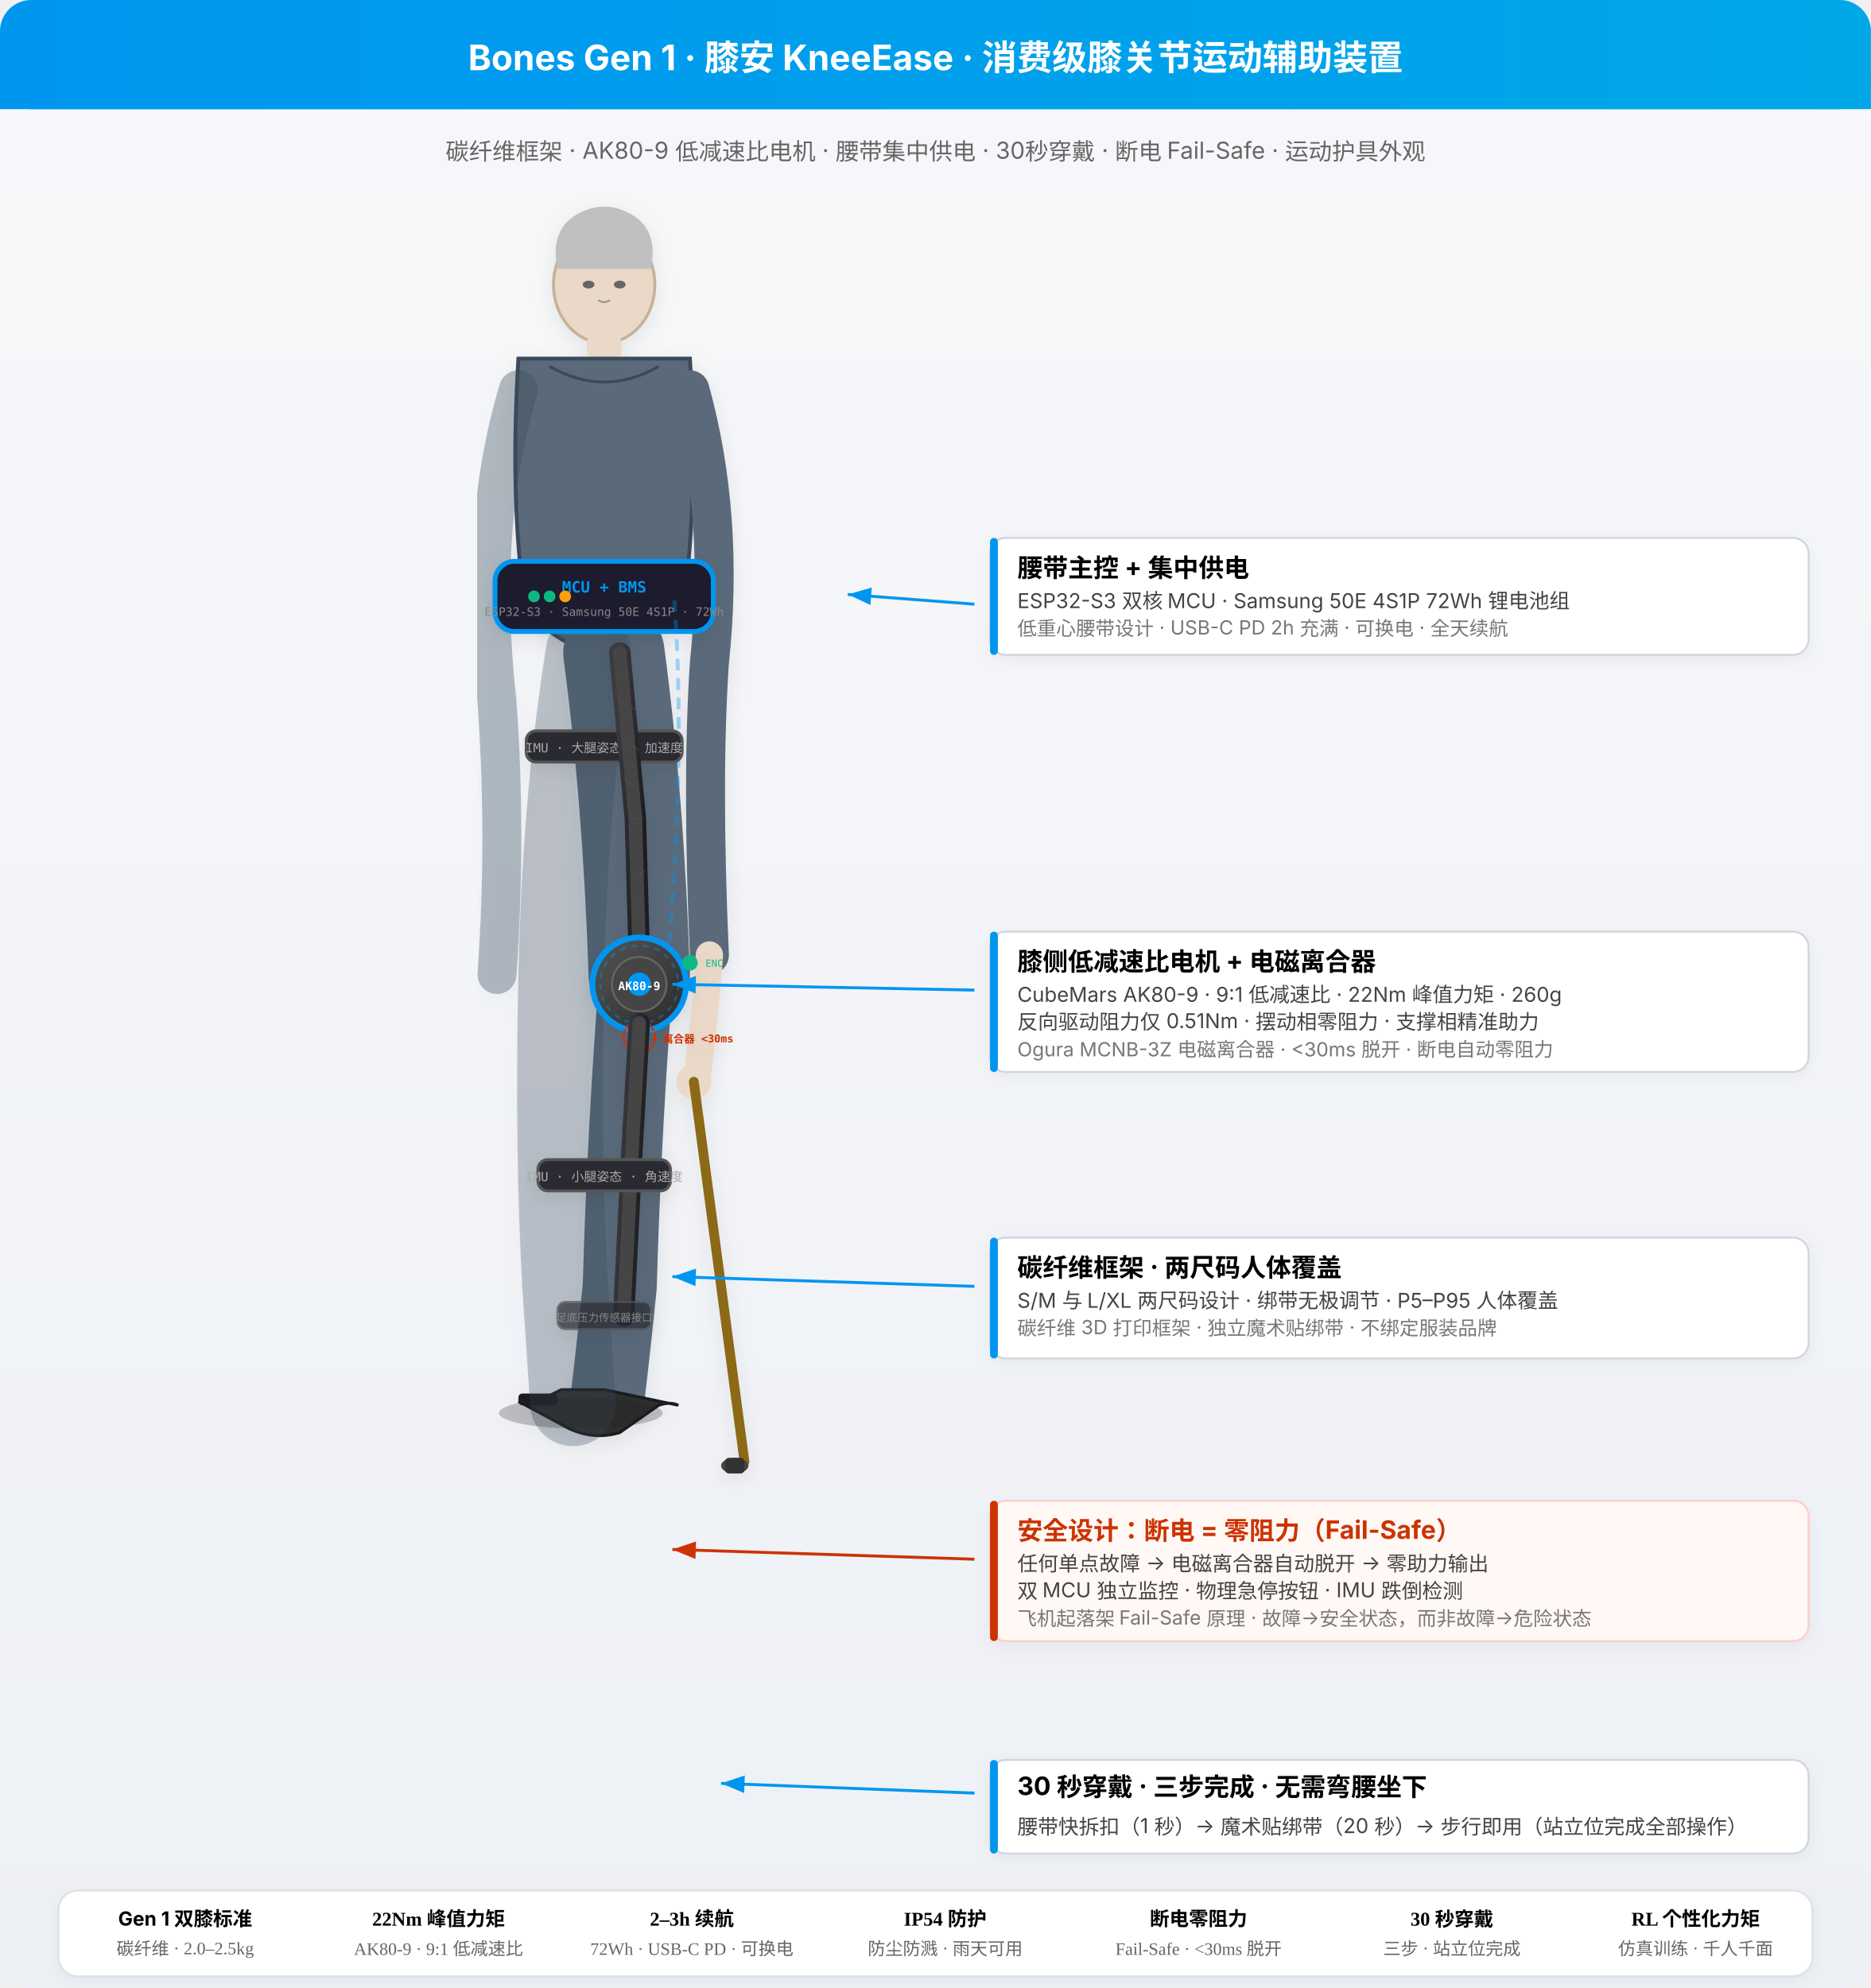
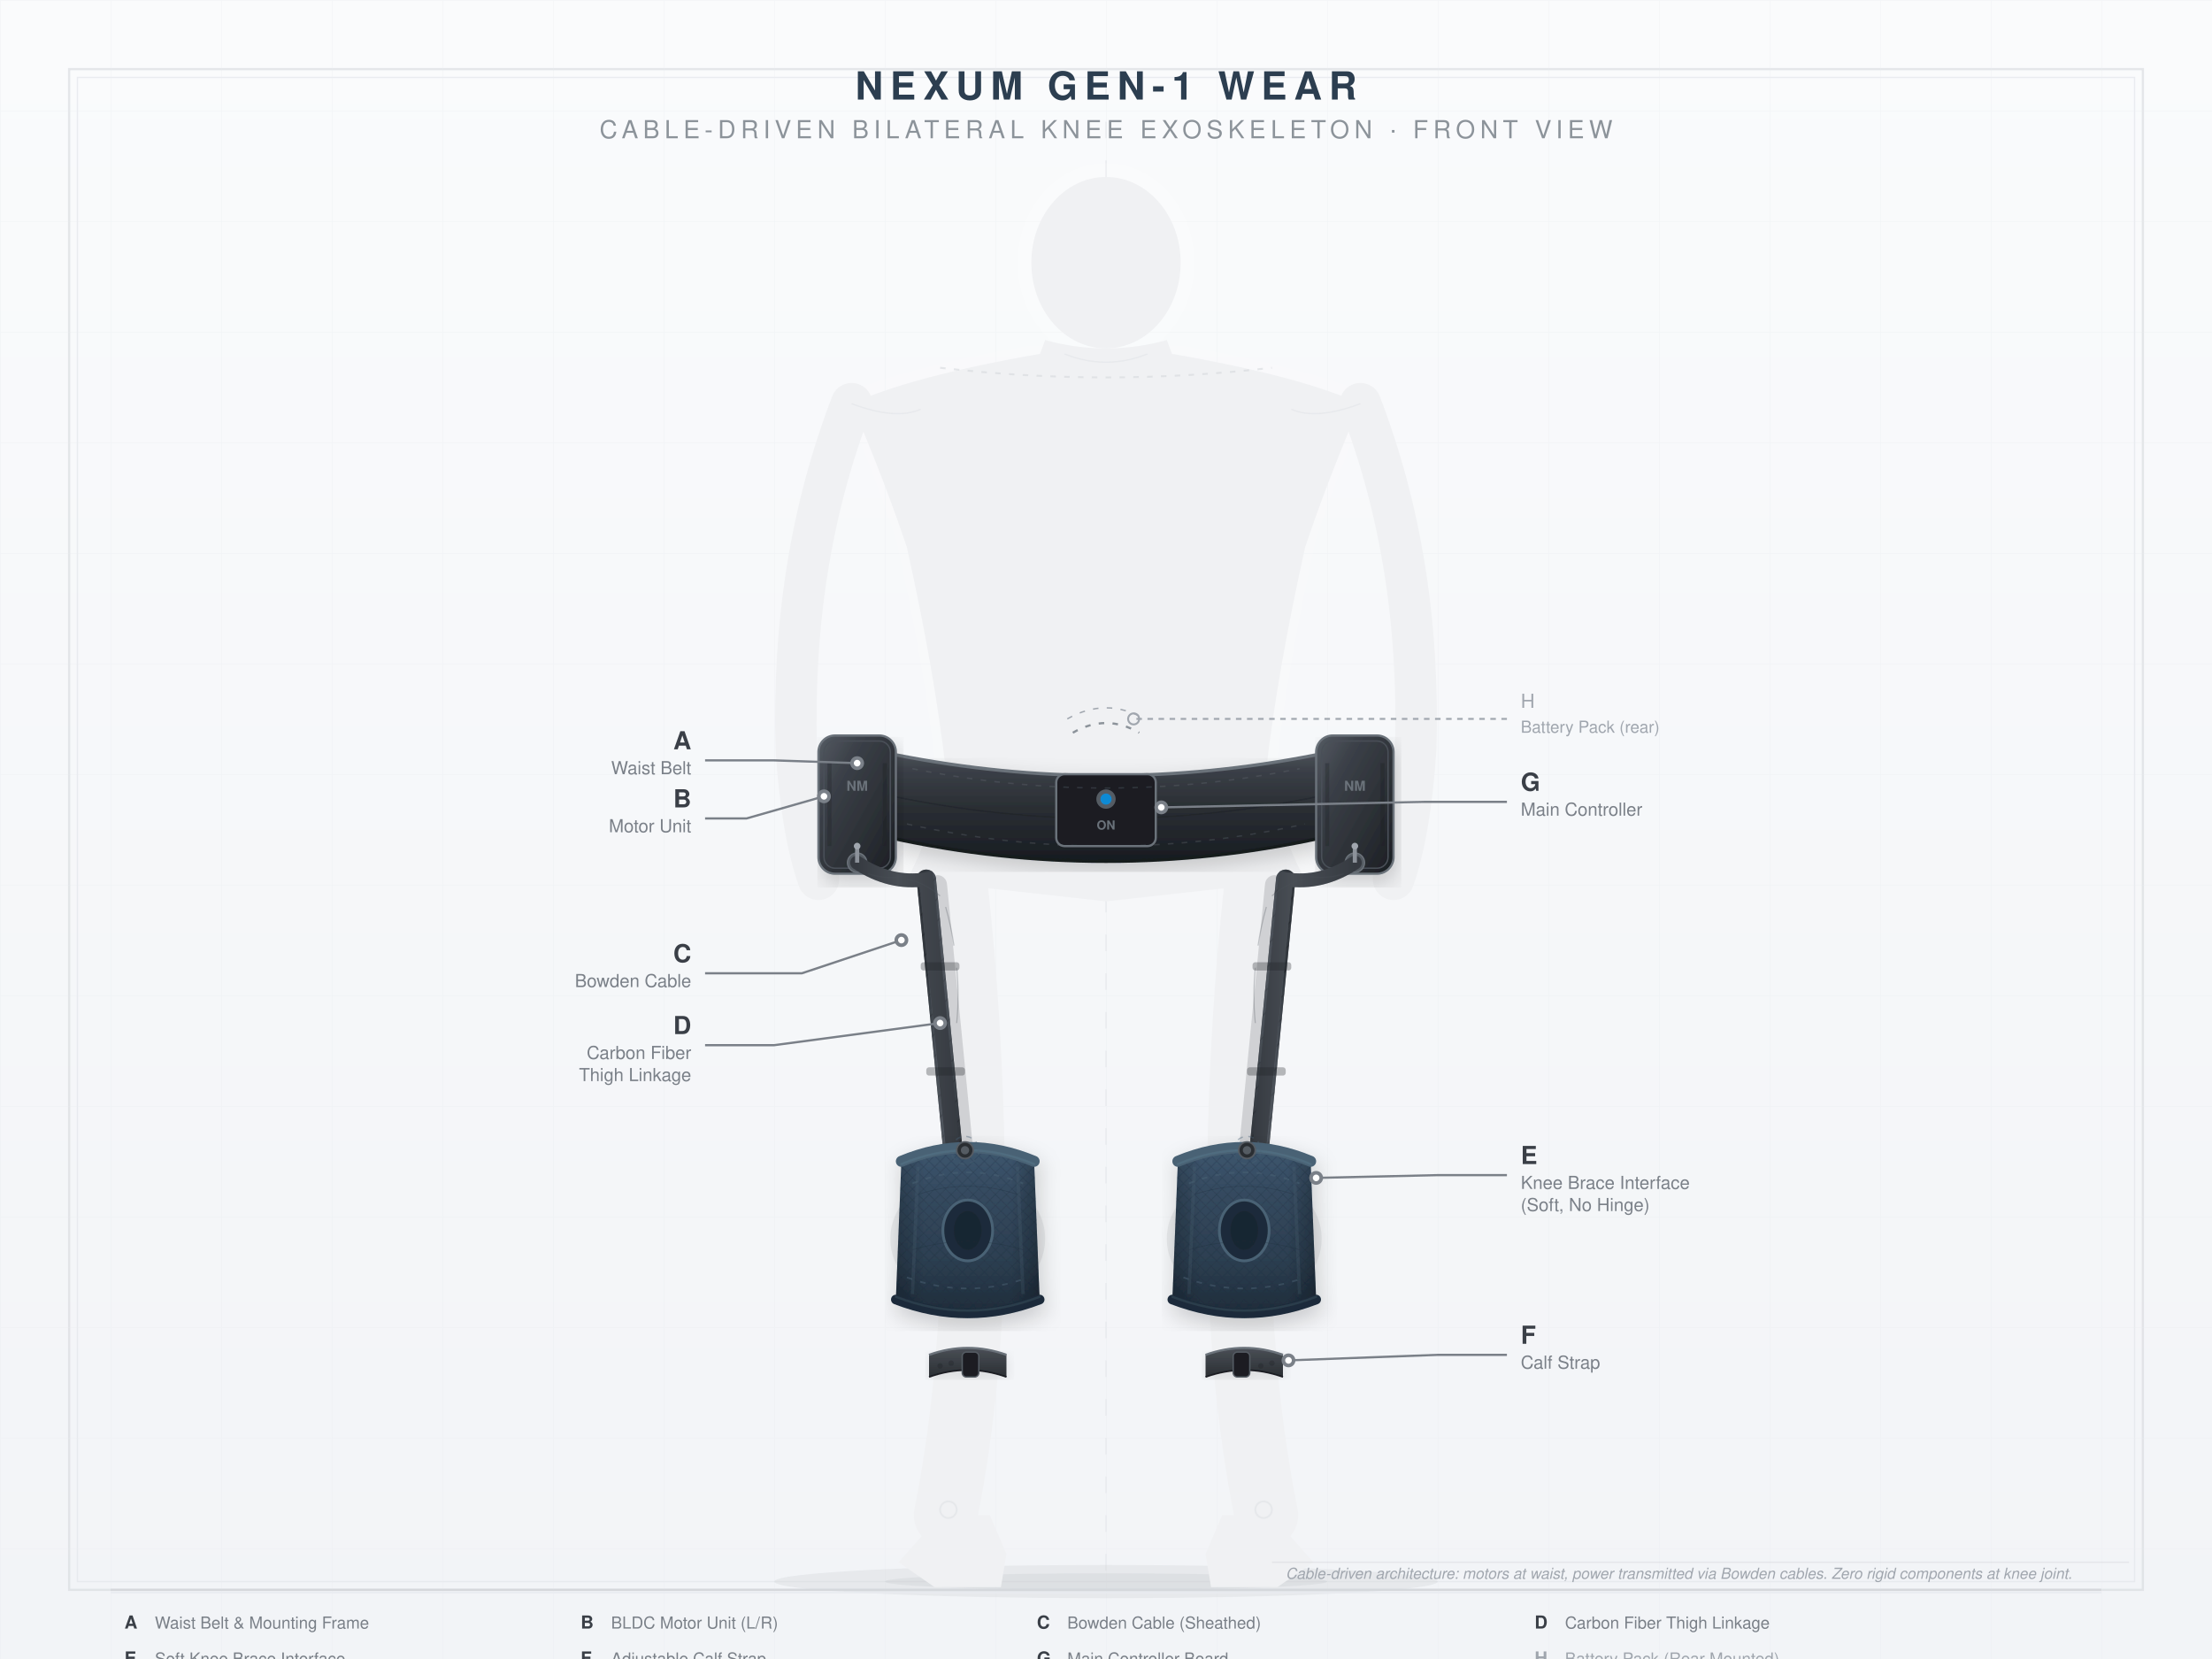
- <svg xmlns="http://www.w3.org/2000/svg" viewBox="0 0 960 1020" width="960" height="1020">
+ <svg xmlns="http://www.w3.org/2000/svg" viewBox="0 0 800 600" width="100%" height="100%">
  <defs>
-     <linearGradient id="bg" x1="0" y1="0" x2="0" y2="1">
-       <stop offset="0%" stop-color="#f7f8fa" />
-       <stop offset="100%" stop-color="#edf0f5" />
-     </linearGradient>
-     <linearGradient id="accent" x1="0" y1="0" x2="1" y2="0">
-       <stop offset="0%" stop-color="#0096f0" />
-       <stop offset="100%" stop-color="#00a8e8" />
-     </linearGradient>
-     <linearGradient id="frame" x1="0" y1="0" x2="1" y2="1">
-       <stop offset="0%" stop-color="#3a3a40" />
-       <stop offset="100%" stop-color="#1a1a20" />
+     <linearGradient id="bgGrad" x1="0" y1="0" x2="0" y2="1">
+       <stop offset="0%" stop-color="#FAFBFC" />
+       <stop offset="100%" stop-color="#F2F4F7" />
+     </linearGradient>
+     <linearGradient id="beltGrad" x1="0" y1="0" x2="0" y2="1">
+       <stop offset="0%" stop-color="#4A4F56" />
+       <stop offset="15%" stop-color="#3A3F47" />
+       <stop offset="50%" stop-color="#2A2E33" />
+       <stop offset="85%" stop-color="#1E2228" />
+       <stop offset="100%" stop-color="#161A1F" />
    </linearGradient>
    <linearGradient id="motorGrad" x1="0" y1="0" x2="1" y2="1">
-       <stop offset="0%" stop-color="#555" />
-       <stop offset="100%" stop-color="#2a2a2a" />
-     </linearGradient>
-     <filter id="shadow" x="-5%" y="-5%" width="115%" height="115%">
-       <feDropShadow dx="0" dy="3" stdDeviation="5" flood-opacity="0.08" />
+       <stop offset="0%" stop-color="#555B63" />
+       <stop offset="30%" stop-color="#3A3F47" />
+       <stop offset="70%" stop-color="#2A2E33" />
+       <stop offset="100%" stop-color="#1A1D23" />
+     </linearGradient>
+     <linearGradient id="rodGrad" x1="0" y1="0" x2="1" y2="0">
+       <stop offset="0%" stop-color="#2D3238" />
+       <stop offset="25%" stop-color="#4A5058" />
+       <stop offset="50%" stop-color="#555B63" />
+       <stop offset="75%" stop-color="#4A5058" />
+       <stop offset="100%" stop-color="#2D3238" />
+     </linearGradient>
+     <linearGradient id="braceGrad" x1="0" y1="0" x2="0" y2="1">
+       <stop offset="0%" stop-color="#3D566E" />
+       <stop offset="30%" stop-color="#34495E" />
+       <stop offset="70%" stop-color="#2C3E50" />
+       <stop offset="100%" stop-color="#1E2C3A" />
+     </linearGradient>
+     <linearGradient id="braceSide" x1="0" y1="0" x2="1" y2="0">
+       <stop offset="0%" stop-color="#000" stop-opacity="0.2" />
+       <stop offset="20%" stop-color="#000" stop-opacity="0" />
+       <stop offset="80%" stop-color="#000" stop-opacity="0" />
+       <stop offset="100%" stop-color="#000" stop-opacity="0.25" />
+     </linearGradient>
+     <linearGradient id="cableGrad" x1="0" y1="0" x2="1" y2="0">
+       <stop offset="0%" stop-color="#3A3F47" />
+       <stop offset="40%" stop-color="#555B63" />
+       <stop offset="100%" stop-color="#3A3F47" />
+     </linearGradient>
+     <linearGradient id="strapGrad" x1="0" y1="0" x2="0" y2="1">
+       <stop offset="0%" stop-color="#4A4F56" />
+       <stop offset="100%" stop-color="#2A2E33" />
+     </linearGradient>
+     <pattern id="carbonWeave" x="0" y="0" width="8" height="8" patternUnits="userSpaceOnUse">
+       <rect width="8" height="8" fill="#3D4249" />
+       <path d="M0,8 L8,0" stroke="#2D3238" stroke-width="0.6" />
+       <path d="M2,8 L8,2" stroke="#4A5058" stroke-width="0.3" />
+       <path d="M0,6 L6,0" stroke="#4A5058" stroke-width="0.3" />
+       <path d="M8,0 L0,8" stroke="#1A1D23" stroke-width="0.3" />
+     </pattern>
+     <pattern id="fabricTex" x="0" y="0" width="4" height="4" patternUnits="userSpaceOnUse">
+       <rect width="4" height="4" fill="none" />
+       <path d="M0,0 L4,4 M4,0 L0,4" stroke="#1A2A3A" stroke-width="0.3" opacity="0.25" />
+     </pattern>
+     <pattern id="grid" x="0" y="0" width="40" height="40" patternUnits="userSpaceOnUse">
+       <path d="M 40 0 L 0 0 0 40" fill="none" stroke="#E8EBF0" stroke-width="0.5" />
+     </pattern>
+     <filter id="shadowHeavy" x="-5%" y="-5%" width="115%" height="115%">
+       <feDropShadow dx="1" dy="3" stdDeviation="4" flood-color="#000" flood-opacity="0.18" />
    </filter>
-     <filter id="cardShadow" x="-10%" y="-10%" width="130%" height="130%">
-       <feDropShadow dx="0" dy="2" stdDeviation="4" flood-opacity="0.05" />
+     <filter id="shadowLight" x="-5%" y="-5%" width="115%" height="115%">
+       <feDropShadow dx="0" dy="1.5" stdDeviation="2.5" flood-color="#000" flood-opacity="0.10" />
    </filter>
-     <marker id="arrowBlue" markerWidth="8" markerHeight="6" refX="8" refY="3" orient="auto">
-       <path d="M0,0 L8,3 L0,6 Z" fill="#0096f0" />
-     </marker>
-     <marker id="arrowRed" markerWidth="8" markerHeight="6" refX="8" refY="3" orient="auto">
-       <path d="M0,0 L8,3 L0,6 Z" fill="#cc3300" />
-     </marker>
+     <filter id="glow" x="-10%" y="-10%" width="120%" height="120%">
+       <feDropShadow dx="0" dy="0" stdDeviation="1.5" flood-color="#0096f0" flood-opacity="0.15" />
+     </filter>
  </defs>
-   <rect width="960" height="1020" rx="16" fill="url(#bg)" />
-   <rect x="0" y="0" width="960" height="56" rx="16" fill="url(#accent)" />
-   <rect x="0" y="40" width="960" height="16" fill="url(#accent)" />
-   <text x="480" y="36" text-anchor="middle" font-family="-apple-system,PingFang SC,sans-serif" font-size="18" font-weight="700" fill="#fff">Bones Gen 1 · 膝安 KneeEase · 消费级膝关节运动辅助装置</text>
-   <text x="480" y="82" text-anchor="middle" font-family="-apple-system,PingFang SC,sans-serif" font-size="12" fill="#666">碳纤维框架 · AK80-9 低减速比电机 · 腰带集中供电 · 30秒穿戴 · 断电 Fail-Safe · 运动护具外观</text>
-   <g transform="translate(310, 120)" filter="url(#shadow)">
-     <ellipse cx="0" cy="26" rx="26" ry="30" fill="#ead9c8" stroke="#c8b098" stroke-width="1.5" />
-     <path d="M-24,18 Q-28,-2 -14,-10 Q0,-18 14,-10 Q28,-2 24,18" fill="#c0c0c0" />
-     <ellipse cx="-8" cy="26" rx="3" ry="2" fill="#666" />
-     <ellipse cx="8" cy="26" rx="3" ry="2" fill="#666" />
-     <path d="M-3,34 Q0,36 3,34" fill="none" stroke="#999" stroke-width="1" />
-     <rect x="-9" y="52" width="18" height="12" rx="4" fill="#ead9c8" />
-     <path d="M-44,64 Q-48,130 -42,180 Q-35,210 0,215 Q35,210 42,180 Q48,130 44,64 Z" fill="#5a6a7a" stroke="#3a4a5a" stroke-width="2" />
-     <path d="M-28,68 Q0,84 28,68" fill="none" stroke="#3a4a5a" stroke-width="1.5" />
-     <path d="M-44,80 Q-65,150 -55,240 Q-50,310 -55,380" stroke="#3a4a5a" stroke-width="20" stroke-linecap="round" fill="none" opacity="0.35" />
-     <path d="M44,80 Q62,145 54,220 Q50,280 54,370" stroke="#5a6a7a" stroke-width="20" stroke-linecap="round" fill="none" />
-     <path d="M54,370 Q52,400 48,430" stroke="#ead9c8" stroke-width="14" stroke-linecap="round" fill="none" />
-     <circle cx="46" cy="435" r="9" fill="#ead9c8" />
-     <line x1="46" y1="435" x2="72" y2="630" stroke="#8B6914" stroke-width="5" stroke-linecap="round" />
-     <ellipse cx="67" cy="632" rx="7" ry="4" fill="#444" />
-     <rect x="62" y="628" width="10" height="8" rx="2" fill="#333" />
-     <path d="M5,215 Q15,290 18,380" stroke="#5a6a7a" stroke-width="52" stroke-linecap="round" fill="none" />
-     <path d="M15,400 Q10,470 8,540 Q5,570 2,595" stroke="#5a6a7a" stroke-width="38" stroke-linecap="round" fill="none" />
-     <path d="M-22,593 L-34,599 Q-40,601 -44,599 L-18,613 Q-5,619 8,615 L28,601 Q34,599 38,601 L0,593 Z" fill="#2d2d2d" stroke="#1a1a1a" stroke-width="1.5" />
-     <rect x="-44" y="595" width="20" height="6" rx="2" fill="#1a1a1a" />
-     <path d="M-8,215 Q-20,290 -22,380 Q-24,470 -20,540 Q-18,570 -16,600" stroke="#3a4a5a" stroke-width="44" stroke-linecap="round" fill="none" opacity="0.3" />
-     <ellipse cx="-12" cy="605" rx="42" ry="8" fill="#222" opacity="0.25" />
-   </g>
-   <g transform="translate(310, 120)" filter="url(#shadow)">
-     <rect x="-56" y="168" width="112" height="36" rx="10" fill="#1a1a2e" stroke="#0096f0" stroke-width="2.5" />
-     <text x="0" y="184" text-anchor="middle" font-family="monospace" font-size="8" fill="#0096f0" font-weight="700">MCU + BMS</text>
-     <text x="0" y="196" text-anchor="middle" font-family="monospace" font-size="6" fill="#888">ESP32-S3 · Samsung 50E 4S1P · 72Wh</text>
-     <circle cx="-36" cy="186" r="3" fill="#10b981" />
-     <circle cx="-28" cy="186" r="3" fill="#10b981" />
-     <circle cx="-20" cy="186" r="3" fill="#ff9f0a" />
-     <path d="M36,188 Q42,270 32,378" stroke="#0096f0" stroke-width="2" fill="none" stroke-dasharray="6,4" opacity="0.35" />
-     <rect x="-40" y="255" width="80" height="16" rx="5" fill="#2a2a30" stroke="#555" stroke-width="1.5" />
-     <text x="0" y="266" text-anchor="middle" font-family="monospace" font-size="6.5" fill="#aaa">IMU · 大腿姿态 · 加速度</text>
-     <path d="M8,215 L16,300 L18,370" stroke="url(#frame)" stroke-width="11" stroke-linecap="round" />
-     <path d="M8,215 L16,300 L18,370" stroke="#444" stroke-width="7" stroke-linecap="round" />
-     <path d="M8,240 L18,245 M12,260 L18,265 M10,280 L18,285 M14,300 L20,300 M16,330 L24,325" stroke="#555" stroke-width="0.8" opacity="0.3" />
-     <circle cx="18" cy="385" r="24" fill="url(#motorGrad)" stroke="#0096f0" stroke-width="3" />
-     <circle cx="18" cy="385" r="14" fill="#444" stroke="#666" stroke-width="1" />
-     <circle cx="18" cy="385" r="6" fill="#0096f0" />
-     <text x="18" y="388" text-anchor="middle" font-family="monospace" font-size="6" fill="#fff" font-weight="700">AK80-9</text>
-     <circle cx="18" cy="385" r="20" fill="none" stroke="#0096f0" stroke-width="1" stroke-dasharray="3,3" opacity="0.4" />
-     <circle cx="44" cy="374" r="4" fill="#10b981" />
-     <text x="52" y="376" font-family="monospace" font-size="5" fill="#10b981">ENC</text>
-     <circle cx="18" cy="412" r="8" fill="none" stroke="#cc3300" stroke-width="1.5" stroke-dasharray="2,1" />
-     <text x="30" y="415" font-family="monospace" font-size="5.5" fill="#cc3300" font-weight="600">离合器 &lt;30ms</text>
-     <path d="M18,405 L14,475 L10,555" stroke="url(#frame)" stroke-width="11" stroke-linecap="round" />
-     <path d="M18,405 L14,475 L10,555" stroke="#444" stroke-width="7" stroke-linecap="round" />
-     <rect x="-34" y="475" width="68" height="16" rx="5" fill="#2a2a30" stroke="#555" stroke-width="1.5" />
-     <text x="0" y="486" text-anchor="middle" font-family="monospace" font-size="6.5" fill="#aaa">IMU · 小腿姿态 · 角速度</text>
-     <rect x="-24" y="548" width="48" height="14" rx="4" fill="#2a2a30" stroke="#555" stroke-width="1" opacity="0.7" />
-     <text x="0" y="558" text-anchor="middle" font-family="monospace" font-size="5.5" fill="#888">足底压力传感器接口</text>
-   </g>
-   <g font-family="-apple-system,PingFang SC,sans-serif">
-     <line x1="500" y1="310" x2="435" y2="305" stroke="#0096f0" stroke-width="1.5" marker-end="url(#arrowBlue)" />
-     <rect x="508" y="276" width="420" height="60" rx="8" fill="#fff" stroke="#d0d6de" stroke-width="1" filter="url(#cardShadow)" />
-     <rect x="508" y="276" width="4" height="60" rx="2" fill="#0096f0" />
-     <text x="522" y="296" font-size="13" font-weight="700" fill="#000">腰带主控 + 集中供电</text>
-     <text x="522" y="312" font-size="10.5" fill="#444">ESP32-S3 双核 MCU · Samsung 50E 4S1P 72Wh 锂电池组</text>
-     <text x="522" y="326" font-size="10" fill="#777">低重心腰带设计 · USB-C PD 2h 充满 · 可换电 · 全天续航</text>
-     <line x1="500" y1="508" x2="345" y2="505" stroke="#0096f0" stroke-width="1.5" marker-end="url(#arrowBlue)" />
-     <rect x="508" y="478" width="420" height="72" rx="8" fill="#fff" stroke="#d0d6de" stroke-width="1" filter="url(#cardShadow)" />
-     <rect x="508" y="478" width="4" height="72" rx="2" fill="#0096f0" />
-     <text x="522" y="498" font-size="13" font-weight="700" fill="#000">膝侧低减速比电机 + 电磁离合器</text>
-     <text x="522" y="514" font-size="10.5" fill="#444">CubeMars AK80-9 · 9:1 低减速比 · 22Nm 峰值力矩 · 260g</text>
-     <text x="522" y="528" font-size="10.5" fill="#444">反向驱动阻力仅 0.51Nm · 摆动相零阻力 · 支撑相精准助力</text>
-     <text x="522" y="542" font-size="10" fill="#777">Ogura MCNB-3Z 电磁离合器 · &lt;30ms 脱开 · 断电自动零阻力</text>
-     <line x1="500" y1="660" x2="345" y2="655" stroke="#0096f0" stroke-width="1.5" marker-end="url(#arrowBlue)" />
-     <rect x="508" y="635" width="420" height="62" rx="8" fill="#fff" stroke="#d0d6de" stroke-width="1" filter="url(#cardShadow)" />
-     <rect x="508" y="635" width="4" height="62" rx="2" fill="#0096f0" />
-     <text x="522" y="655" font-size="13" font-weight="700" fill="#000">碳纤维框架 · 两尺码人体覆盖</text>
-     <text x="522" y="671" font-size="10.5" fill="#444">S/M 与 L/XL 两尺码设计 · 绑带无极调节 · P5–P95 人体覆盖</text>
-     <text x="522" y="685" font-size="10" fill="#777">碳纤维 3D 打印框架 · 独立魔术贴绑带 · 不绑定服装品牌</text>
-     <line x1="500" y1="800" x2="345" y2="795" stroke="#cc3300" stroke-width="1.5" marker-end="url(#arrowRed)" />
-     <rect x="508" y="770" width="420" height="72" rx="8" fill="#fff8f5" stroke="#ffcccc" stroke-width="1" filter="url(#cardShadow)" />
-     <rect x="508" y="770" width="4" height="72" rx="2" fill="#cc3300" />
-     <text x="522" y="790" font-size="13" font-weight="700" fill="#cc3300">安全设计：断电 = 零阻力（Fail-Safe）</text>
-     <text x="522" y="806" font-size="10.5" fill="#444">任何单点故障 → 电磁离合器自动脱开 → 零助力输出</text>
-     <text x="522" y="820" font-size="10.5" fill="#444">双 MCU 独立监控 · 物理急停按钮 · IMU 跌倒检测</text>
-     <text x="522" y="834" font-size="10" fill="#777">飞机起落架 Fail-Safe 原理 · 故障→安全状态，而非故障→危险状态</text>
-     <line x1="500" y1="920" x2="370" y2="915" stroke="#0096f0" stroke-width="1.5" marker-end="url(#arrowBlue)" />
-     <rect x="508" y="903" width="420" height="48" rx="8" fill="#fff" stroke="#d0d6de" stroke-width="1" filter="url(#cardShadow)" />
-     <rect x="508" y="903" width="4" height="48" rx="2" fill="#0096f0" />
-     <text x="522" y="921" font-size="13" font-weight="700" fill="#000">30 秒穿戴 · 三步完成 · 无需弯腰坐下</text>
-     <text x="522" y="941" font-size="10.5" fill="#444">腰带快拆扣（1 秒）→ 魔术贴绑带（20 秒）→ 步行即用（站立位完成全部操作）</text>
-   </g>
-   <g transform="translate(30, 970)">
-     <rect x="0" y="0" width="900" height="44" rx="10" fill="#fff" stroke="#dde1e6" stroke-width="1" filter="url(#cardShadow)" />
-     <text x="65" y="18" text-anchor="middle" font-family="-apple-system,PingFang SC,sans-serif" font-size="10" font-weight="700" fill="#000">Gen 1 双膝标准</text>
-     <text x="65" y="33" text-anchor="middle" font-size="9" fill="#666">碳纤维 · 2.0–2.5kg</text>
-     <text x="195" y="18" text-anchor="middle" font-size="10" font-weight="700" fill="#000">22Nm 峰值力矩</text>
-     <text x="195" y="33" text-anchor="middle" font-size="9" fill="#666">AK80-9 · 9:1 低减速比</text>
-     <text x="325" y="18" text-anchor="middle" font-size="10" font-weight="700" fill="#000">2–3h 续航</text>
-     <text x="325" y="33" text-anchor="middle" font-size="9" fill="#666">72Wh · USB-C PD · 可换电</text>
-     <text x="455" y="18" text-anchor="middle" font-size="10" font-weight="700" fill="#000">IP54 防护</text>
-     <text x="455" y="33" text-anchor="middle" font-size="9" fill="#666">防尘防溅 · 雨天可用</text>
-     <text x="585" y="18" text-anchor="middle" font-size="10" font-weight="700" fill="#000">断电零阻力</text>
-     <text x="585" y="33" text-anchor="middle" font-size="9" fill="#666">Fail-Safe · &lt;30ms 脱开</text>
-     <text x="715" y="18" text-anchor="middle" font-size="10" font-weight="700" fill="#000">30 秒穿戴</text>
-     <text x="715" y="33" text-anchor="middle" font-size="9" fill="#666">三步 · 站立位完成</text>
-     <text x="840" y="18" text-anchor="middle" font-size="10" font-weight="700" fill="#000">RL 个性化力矩</text>
-     <text x="840" y="33" text-anchor="middle" font-size="9" fill="#666">仿真训练 · 千人千面</text>
+   <rect width="800" height="600" fill="url(#bgGrad)" />
+   <g opacity="0.6">
+     <rect x="25" y="25" width="750" height="550" fill="none" stroke="#D5D8DC" stroke-width="0.8" />
+     <rect x="28" y="28" width="744" height="544" fill="none" stroke="#E0E3E8" stroke-width="0.5" />
+   </g>
+   <rect x="0" y="0" width="800" height="600" fill="url(#grid)" opacity="0.4" />
+   <line x1="400" y1="30" x2="400" y2="570" stroke="#E0E3E8" stroke-width="0.5" stroke-dasharray="6,8" opacity="0.6" />
+   <ellipse cx="400" cy="572" rx="120" ry="6" fill="#D0D4D8" opacity="0.35" />
+   <ellipse cx="400" cy="572" rx="80" ry="3" fill="#C0C4C8" opacity="0.25" />
+   <text x="400" y="36" text-anchor="middle" font-family="'Helvetica Neue', Helvetica, Arial, sans-serif" font-size="14" font-weight="700" fill="#2C3E50" letter-spacing="2.5">NEXUM GEN-1 WEAR</text>
+   <text x="400" y="50" text-anchor="middle" font-family="'Helvetica Neue', Helvetica, Arial, sans-serif" font-size="9" font-weight="400" fill="#8C939A" letter-spacing="1.8">CABLE-DRIVEN BILATERAL KNEE EXOSKELETON  ·  FRONT VIEW</text>
+   <g id="human-figure">
+     <ellipse cx="400" cy="95" rx="32" ry="36" fill="#FFF" opacity="0.15" />
+     <path d="M 372,125 Q 326,133 304,143 Q 316,171 324,195 Q 334,240 338,275 Q 332,301 324,315 L 400,323 L 476,315 Q 468,301 462,275 Q 466,240 476,195 Q 484,171 496,143 Q 474,133 428,125 Z" fill="#FFF" opacity="0.08" />
+     <ellipse cx="400" cy="95" rx="27" ry="31" fill="#F0F1F3" />
+     <path d="M 378,123 Q 400,129 422,123 L 425,131 Q 400,138 375,131 Z" fill="#F0F1F3" />
+     <path d="M 376,128 Q 330,136 308,146 Q 320,174 328,198 Q 338,243 342,278 Q 336,304 328,318 L 400,326 L 472,318 Q 464,304 458,278 Q 462,243 472,198 Q 480,174 492,146 Q 470,136 424,128 Z" fill="#F0F1F3" />
+     <path d="M 308,146 Q 286,203 288,271 Q 290,301 296,318" fill="none" stroke="#F0F1F3" stroke-width="15" stroke-linecap="round" />
+     <path d="M 492,146 Q 514,203 512,271 Q 510,301 504,318" fill="none" stroke="#F0F1F3" stroke-width="15" stroke-linecap="round" />
+     <path d="M 345,314 Q 352,374 352,438 Q 352,498 342,548" fill="none" stroke="#F0F1F3" stroke-width="23" stroke-linecap="round" />
+     <path d="M 455,314 Q 448,374 448,438 Q 448,498 458,548" fill="none" stroke="#F0F1F3" stroke-width="23" stroke-linecap="round" />
+     <path d="M 340,548 L 325,565 L 338,574 L 362,574 L 364,562 L 358,548 Z" fill="#F0F1F3" />
+     <path d="M 460,548 L 475,565 L 462,574 L 438,574 L 436,562 L 442,548 Z" fill="#F0F1F3" />
+     <g stroke="#D0D4D8" stroke-width="0.7" fill="none">
+       <path d="M 340,133 Q 400,140 460,133" stroke-dasharray="2,3" opacity="0.5" />
+       <path d="M 340,278 Q 400,284 460,278" stroke-dasharray="2,3" opacity="0.5" />
+       <circle cx="352" cy="438" r="5" stroke-width="1" opacity="0.4" />
+       <circle cx="448" cy="438" r="5" stroke-width="1" opacity="0.4" />
+       <circle cx="343" cy="546" r="3" stroke-width="0.7" opacity="0.3" />
+       <circle cx="457" cy="546" r="3" stroke-width="0.7" opacity="0.3" />
+     </g>
+     <g stroke="#D5D8DC" stroke-width="0.5" fill="none" opacity="0.3">
+       <path d="M 385,128 Q 400,134 415,128" />
+       <path d="M 308,146 Q 324,152 333,148" />
+       <path d="M 492,146 Q 476,152 467,148" />
+     </g>
+   </g>
+   <g id="waist-belt" filter="url(#shadowHeavy)">
+     <path d="M 324,273 Q 400,288 476,273 L 478,303 Q 400,320 322,303 Z" fill="url(#beltGrad)" />
+     <path d="M 324,273 Q 400,288 476,273" fill="none" stroke="#6B727A" stroke-width="1.2" />
+     <path d="M 322,303 Q 400,320 478,303" fill="none" stroke="#161A1F" stroke-width="1.2" />
+     <path d="M 323,288 Q 400,304 477,288" fill="none" stroke="#1A1D23" stroke-width="0.5" opacity="0.4" />
+     <rect x="382" y="280" width="36" height="26" rx="3" fill="#1A1D23" stroke="#6B727A" stroke-width="0.8" />
+     <circle cx="400" cy="289" r="3.5" fill="#555B63" />
+     <circle cx="400" cy="289" r="2" fill="#0096F0" opacity="0.8" filter="url(#glow)" />
+     <text x="400" y="300" text-anchor="middle" font-family="'Helvetica Neue', Helvetica, Arial, sans-serif" font-size="4.5" fill="#6B727A" font-weight="600">ON</text>
+     <path d="M 330,278 Q 400,292 470,278" fill="none" stroke="#6B727A" stroke-width="0.5" stroke-dasharray="2,3" opacity="0.3" />
+     <path d="M 328,298 Q 400,314 472,298" fill="none" stroke="#6B727A" stroke-width="0.5" stroke-dasharray="2,3" opacity="0.3" />
+   </g>
+   <g id="motor-units">
+     <g filter="url(#shadowHeavy)">
+       <rect x="296" y="266" width="28" height="50" rx="6" fill="url(#motorGrad)" />
+       <rect x="296" y="266" width="28" height="50" rx="6" fill="none" stroke="#6B727A" stroke-width="0.8" />
+       <rect x="298" y="268" width="24" height="46" rx="4" fill="none" stroke="#4A5058" stroke-width="0.5" />
+       <line x1="300" y1="276" x2="300" y2="306" stroke="#1A1D23" stroke-width="1.5" opacity="0.3" />
+       <line x1="320" y1="276" x2="320" y2="306" stroke="#1A1D23" stroke-width="1.5" opacity="0.3" />
+       <text x="310" y="286" text-anchor="middle" font-family="'Helvetica Neue', Helvetica, Arial, sans-serif" font-size="5" fill="#6B727A" font-weight="600">NM</text>
+       <circle cx="310" cy="312" r="3.5" fill="#555B63" stroke="#6B727A" stroke-width="0.5" />
+       <circle cx="310" cy="312" r="1.8" fill="#2A2E33" />
+     </g>
+     <g filter="url(#shadowHeavy)">
+       <rect x="476" y="266" width="28" height="50" rx="6" fill="url(#motorGrad)" />
+       <rect x="476" y="266" width="28" height="50" rx="6" fill="none" stroke="#6B727A" stroke-width="0.8" />
+       <rect x="478" y="268" width="24" height="46" rx="4" fill="none" stroke="#4A5058" stroke-width="0.5" />
+       <line x1="480" y1="276" x2="480" y2="306" stroke="#1A1D23" stroke-width="1.5" opacity="0.3" />
+       <line x1="500" y1="276" x2="500" y2="306" stroke="#1A1D23" stroke-width="1.5" opacity="0.3" />
+       <text x="490" y="286" text-anchor="middle" font-family="'Helvetica Neue', Helvetica, Arial, sans-serif" font-size="5" fill="#6B727A" font-weight="600">NM</text>
+       <circle cx="490" cy="312" r="3.5" fill="#555B63" stroke="#6B727A" stroke-width="0.5" />
+       <circle cx="490" cy="312" r="1.8" fill="#2A2E33" />
+     </g>
+   </g>
+   <g id="battery-pack">
+     <path d="M 388,265 Q 400,258 412,265" fill="none" stroke="#8C939A" stroke-width="0.8" stroke-dasharray="2,3" />
+     <path d="M 386,260 Q 400,252 414,260" fill="none" stroke="#A0A6AE" stroke-width="0.5" stroke-dasharray="2,3" />
+   </g>
+   <g id="cable-assemblies">
+     <path d="M 337,318 L 349,440" stroke="#1A1D23" stroke-width="7" stroke-linecap="round" opacity="0.15" transform="translate(2, 2)" />
+     <path d="M 335,318 L 347,440" stroke="url(#carbonWeave)" stroke-width="7" stroke-linecap="round" />
+     <path d="M 335,318 L 347,440" stroke="url(#rodGrad)" stroke-width="7" stroke-linecap="round" opacity="0.7" />
+     <path d="M 333,318 L 345,440" stroke="#727980" stroke-width="1.2" stroke-linecap="round" opacity="0.35" />
+     <path d="M 337,318 L 349,440" stroke="#1A1D23" stroke-width="1.2" stroke-linecap="round" opacity="0.2" />
+     <path d="M 310,312 Q 322,320 335,318 L 347,440" stroke="url(#cableGrad)" stroke-width="5" fill="none" stroke-linecap="round" />
+     <path d="M 310,312 Q 322,320 335,318 L 347,440" stroke="#2A2E33" stroke-width="5" fill="none" stroke-linecap="round" opacity="0.3" />
+     <path d="M 314,316 Q 320,318 326,317" stroke="#4A5058" stroke-width="0.4" fill="none" opacity="0.3" />
+     <path d="M 328,318 Q 334,319 340,324" stroke="#4A5058" stroke-width="0.4" fill="none" opacity="0.3" />
+     <path d="M 342,328 Q 344,335 345,342" stroke="#4A5058" stroke-width="0.4" fill="none" opacity="0.3" />
+     <path d="M 346,350 Q 347,360 346,370" stroke="#4A5058" stroke-width="0.4" fill="none" opacity="0.3" />
+     <path d="M 310,306 L 310,312" stroke="#8C929A" stroke-width="1.5" fill="none" />
+     <circle cx="310" cy="306" r="1.2" fill="#A0A6AE" />
+     <rect x="343" y="436" width="8" height="5" rx="1.5" fill="#2A2E33" stroke="#555B63" stroke-width="0.5" />
+     <path d="M 347,440 L 349,445" stroke="#8C929A" stroke-width="1.2" fill="none" />
+     <circle cx="349" cy="445" r="1" fill="#A0A6AE" />
+     <rect x="333" y="348" width="14" height="3" rx="1" fill="#1A1D23" opacity="0.3" />
+     <rect x="335" y="386" width="14" height="3" rx="1" fill="#1A1D23" opacity="0.3" />
+     <path d="M 463,318 L 451,440" stroke="#1A1D23" stroke-width="7" stroke-linecap="round" opacity="0.15" transform="translate(-2, 2)" />
+     <path d="M 465,318 L 453,440" stroke="url(#carbonWeave)" stroke-width="7" stroke-linecap="round" />
+     <path d="M 465,318 L 453,440" stroke="url(#rodGrad)" stroke-width="7" stroke-linecap="round" opacity="0.7" />
+     <path d="M 467,318 L 455,440" stroke="#727980" stroke-width="1.2" stroke-linecap="round" opacity="0.35" />
+     <path d="M 463,318 L 451,440" stroke="#1A1D23" stroke-width="1.2" stroke-linecap="round" opacity="0.2" />
+     <path d="M 490,312 Q 478,320 465,318 L 453,440" stroke="url(#cableGrad)" stroke-width="5" fill="none" stroke-linecap="round" />
+     <path d="M 490,312 Q 478,320 465,318 L 453,440" stroke="#2A2E33" stroke-width="5" fill="none" stroke-linecap="round" opacity="0.3" />
+     <path d="M 486,316 Q 480,318 474,317" stroke="#4A5058" stroke-width="0.4" fill="none" opacity="0.3" />
+     <path d="M 472,318 Q 466,319 460,324" stroke="#4A5058" stroke-width="0.4" fill="none" opacity="0.3" />
+     <path d="M 458,328 Q 456,335 455,342" stroke="#4A5058" stroke-width="0.4" fill="none" opacity="0.3" />
+     <path d="M 454,350 Q 453,360 454,370" stroke="#4A5058" stroke-width="0.4" fill="none" opacity="0.3" />
+     <path d="M 490,306 L 490,312" stroke="#8C929A" stroke-width="1.5" fill="none" />
+     <circle cx="490" cy="306" r="1.2" fill="#A0A6AE" />
+     <rect x="449" y="436" width="8" height="5" rx="1.5" fill="#2A2E33" stroke="#555B63" stroke-width="0.5" />
+     <path d="M 453,440 L 451,445" stroke="#8C929A" stroke-width="1.2" fill="none" />
+     <circle cx="451" cy="445" r="1" fill="#A0A6AE" />
+     <rect x="453" y="348" width="14" height="3" rx="1" fill="#1A1D23" opacity="0.3" />
+     <rect x="451" y="386" width="14" height="3" rx="1" fill="#1A1D23" opacity="0.3" />
+   </g>
+   <g id="knee-braces">
+     <g filter="url(#shadowHeavy)">
+       <ellipse cx="350" cy="448" rx="28" ry="24" fill="#000" opacity="0.06" />
+       <path d="M 326,420 Q 350,410 374,420 L 376,470 Q 350,480 324,470 Z" fill="url(#braceGrad)" />
+       <path d="M 326,420 Q 350,410 374,420 L 376,470 Q 350,480 324,470 Z" fill="url(#fabricTex)" />
+       <path d="M 326,420 Q 350,410 374,420 L 376,470 Q 350,480 324,470 Z" fill="url(#braceSide)" />
+       <path d="M 326,420 Q 350,410 374,420" fill="none" stroke="#4A6274" stroke-width="4" stroke-linecap="round" />
+       <path d="M 326,421 Q 350,411 374,421" fill="none" stroke="#5A7A8E" stroke-width="0.8" stroke-linecap="round" opacity="0.4" />
+       <path d="M 324,470 Q 350,480 376,470" fill="none" stroke="#1E2C3A" stroke-width="3.5" stroke-linecap="round" />
+       <path d="M 324,469 Q 350,479 376,469" fill="none" stroke="#4A6274" stroke-width="0.8" stroke-linecap="round" opacity="0.3" />
+       <ellipse cx="350" cy="445" rx="9" ry="11" fill="#1E2C3A" stroke="#4A6274" stroke-width="1" />
+       <ellipse cx="350" cy="445" rx="5" ry="7" fill="#16202A" opacity="0.6" />
+       <path d="M 330,428 Q 350,420 370,428" fill="none" stroke="#4A6274" stroke-width="0.6" stroke-dasharray="2,3" opacity="0.5" />
+       <path d="M 328,462 Q 350,470 372,462" fill="none" stroke="#4A6274" stroke-width="0.6" stroke-dasharray="2,3" opacity="0.5" />
+       <path d="M 332,422 L 330,468" stroke="#4A6274" stroke-width="1.2" fill="none" opacity="0.25" />
+       <path d="M 368,422 L 370,468" stroke="#4A6274" stroke-width="1.2" fill="none" opacity="0.25" />
+       <circle cx="349" cy="416" r="3" fill="#2A2E33" stroke="#555B63" stroke-width="0.6" />
+       <circle cx="349" cy="416" r="1.5" fill="#555B63" />
+       <circle cx="349" cy="416" r="5" fill="none" stroke="#4A6274" stroke-width="0.5" stroke-dasharray="2,2" opacity="0.4" />
+       <path d="M 332,432 Q 350,426 368,432" stroke="#1A2A3A" stroke-width="0.3" fill="none" opacity="0.3" />
+       <path d="M 330,452 Q 350,446 370,452" stroke="#1A2A3A" stroke-width="0.3" fill="none" opacity="0.3" />
+     </g>
+     <g filter="url(#shadowHeavy)">
+       <ellipse cx="450" cy="448" rx="28" ry="24" fill="#000" opacity="0.06" />
+       <path d="M 426,420 Q 450,410 474,420 L 476,470 Q 450,480 424,470 Z" fill="url(#braceGrad)" />
+       <path d="M 426,420 Q 450,410 474,420 L 476,470 Q 450,480 424,470 Z" fill="url(#fabricTex)" />
+       <path d="M 426,420 Q 450,410 474,420 L 476,470 Q 450,480 424,470 Z" fill="url(#braceSide)" />
+       <path d="M 426,420 Q 450,410 474,420" fill="none" stroke="#4A6274" stroke-width="4" stroke-linecap="round" />
+       <path d="M 426,421 Q 450,411 474,421" fill="none" stroke="#5A7A8E" stroke-width="0.8" stroke-linecap="round" opacity="0.4" />
+       <path d="M 424,470 Q 450,480 476,470" fill="none" stroke="#1E2C3A" stroke-width="3.5" stroke-linecap="round" />
+       <path d="M 424,469 Q 450,479 476,469" fill="none" stroke="#4A6274" stroke-width="0.8" stroke-linecap="round" opacity="0.3" />
+       <ellipse cx="450" cy="445" rx="9" ry="11" fill="#1E2C3A" stroke="#4A6274" stroke-width="1" />
+       <ellipse cx="450" cy="445" rx="5" ry="7" fill="#16202A" opacity="0.6" />
+       <path d="M 430,428 Q 450,420 470,428" fill="none" stroke="#4A6274" stroke-width="0.6" stroke-dasharray="2,3" opacity="0.5" />
+       <path d="M 428,462 Q 450,470 472,462" fill="none" stroke="#4A6274" stroke-width="0.6" stroke-dasharray="2,3" opacity="0.5" />
+       <path d="M 432,422 L 430,468" stroke="#4A6274" stroke-width="1.2" fill="none" opacity="0.25" />
+       <path d="M 468,422 L 470,468" stroke="#4A6274" stroke-width="1.2" fill="none" opacity="0.25" />
+       <circle cx="451" cy="416" r="3" fill="#2A2E33" stroke="#555B63" stroke-width="0.6" />
+       <circle cx="451" cy="416" r="1.5" fill="#555B63" />
+       <circle cx="451" cy="416" r="5" fill="none" stroke="#4A6274" stroke-width="0.5" stroke-dasharray="2,2" opacity="0.4" />
+       <path d="M 432,432 Q 450,426 468,432" stroke="#1A2A3A" stroke-width="0.3" fill="none" opacity="0.3" />
+       <path d="M 430,452 Q 450,446 470,452" stroke="#1A2A3A" stroke-width="0.3" fill="none" opacity="0.3" />
+     </g>
+   </g>
+   <g id="calf-straps">
+     <g filter="url(#shadowLight)">
+       <path d="M 336,490 Q 350,485 364,490 L 364,498 Q 350,493 336,498 Z" fill="url(#strapGrad)" />
+       <path d="M 336,490 Q 350,485 364,490" fill="none" stroke="#6B727A" stroke-width="0.8" />
+       <path d="M 336,498 Q 350,493 364,498" fill="none" stroke="#1A1D23" stroke-width="0.6" />
+       <rect x="348" y="489" width="6" height="9" rx="1.5" fill="#1A1D23" stroke="#555B63" stroke-width="0.5" />
+       <circle cx="340" cy="494" r="1" fill="#1A1D23" opacity="0.3" />
+       <circle cx="344" cy="493" r="1" fill="#1A1D23" opacity="0.3" />
+     </g>
+     <g filter="url(#shadowLight)">
+       <path d="M 436,490 Q 450,485 464,490 L 464,498 Q 450,493 436,498 Z" fill="url(#strapGrad)" />
+       <path d="M 436,490 Q 450,485 464,490" fill="none" stroke="#6B727A" stroke-width="0.8" />
+       <path d="M 436,498 Q 450,493 464,498" fill="none" stroke="#1A1D23" stroke-width="0.6" />
+       <rect x="446" y="489" width="6" height="9" rx="1.5" fill="#1A1D23" stroke="#555B63" stroke-width="0.5" />
+       <circle cx="456" cy="494" r="1" fill="#1A1D23" opacity="0.3" />
+       <circle cx="460" cy="493" r="1" fill="#1A1D23" opacity="0.3" />
+     </g>
+   </g>
+   <g id="labels" font-family="'Helvetica Neue', Helvetica, Arial, sans-serif">
+     <g>
+       <polyline points="255,275 280,275 310,276" fill="none" stroke="#7A8088" stroke-width="0.8" />
+       <circle cx="310" cy="276" r="2.5" fill="#7A8088" />
+       <circle cx="310" cy="276" r="1.2" fill="#FFF" />
+       <text x="250" y="271" text-anchor="end" font-size="9" font-weight="700" fill="#3A3F47">A</text>
+       <text x="250" y="280" text-anchor="end" font-size="6.5" fill="#7A8088">Waist Belt</text>
+     </g>
+     <g>
+       <polyline points="255,296 270,296 298,288" fill="none" stroke="#7A8088" stroke-width="0.8" />
+       <circle cx="298" cy="288" r="2.5" fill="#7A8088" />
+       <circle cx="298" cy="288" r="1.2" fill="#FFF" />
+       <text x="250" y="292" text-anchor="end" font-size="9" font-weight="700" fill="#3A3F47">B</text>
+       <text x="250" y="301" text-anchor="end" font-size="6.5" fill="#7A8088">Motor Unit</text>
+     </g>
+     <g>
+       <polyline points="255,352 290,352 326,340" fill="none" stroke="#7A8088" stroke-width="0.8" />
+       <circle cx="326" cy="340" r="2.5" fill="#7A8088" />
+       <circle cx="326" cy="340" r="1.2" fill="#FFF" />
+       <text x="250" y="348" text-anchor="end" font-size="9" font-weight="700" fill="#3A3F47">C</text>
+       <text x="250" y="357" text-anchor="end" font-size="6.5" fill="#7A8088">Bowden Cable</text>
+     </g>
+     <g>
+       <polyline points="255,378 280,378 340,370" fill="none" stroke="#7A8088" stroke-width="0.8" />
+       <circle cx="340" cy="370" r="2.5" fill="#7A8088" />
+       <circle cx="340" cy="370" r="1.2" fill="#FFF" />
+       <text x="250" y="374" text-anchor="end" font-size="9" font-weight="700" fill="#3A3F47">D</text>
+       <text x="250" y="383" text-anchor="end" font-size="6.5" fill="#7A8088">Carbon Fiber</text>
+       <text x="250" y="391" text-anchor="end" font-size="6.5" fill="#7A8088">Thigh Linkage</text>
+     </g>
+     <g>
+       <polyline points="545,425 520,425 476,426" fill="none" stroke="#7A8088" stroke-width="0.8" />
+       <circle cx="476" cy="426" r="2.5" fill="#7A8088" />
+       <circle cx="476" cy="426" r="1.2" fill="#FFF" />
+       <text x="550" y="421" text-anchor="start" font-size="9" font-weight="700" fill="#3A3F47">E</text>
+       <text x="550" y="430" text-anchor="start" font-size="6.5" fill="#7A8088">Knee Brace Interface</text>
+       <text x="550" y="438" text-anchor="start" font-size="6.5" fill="#7A8088">(Soft, No Hinge)</text>
+     </g>
+     <g>
+       <polyline points="545,490 520,490 466,492" fill="none" stroke="#7A8088" stroke-width="0.8" />
+       <circle cx="466" cy="492" r="2.5" fill="#7A8088" />
+       <circle cx="466" cy="492" r="1.2" fill="#FFF" />
+       <text x="550" y="486" text-anchor="start" font-size="9" font-weight="700" fill="#3A3F47">F</text>
+       <text x="550" y="495" text-anchor="start" font-size="6.5" fill="#7A8088">Calf Strap</text>
+     </g>
+     <g>
+       <polyline points="545,290 515,290 420,292" fill="none" stroke="#7A8088" stroke-width="0.8" />
+       <circle cx="420" cy="292" r="2.5" fill="#7A8088" />
+       <circle cx="420" cy="292" r="1.2" fill="#FFF" />
+       <text x="550" y="286" text-anchor="start" font-size="9" font-weight="700" fill="#3A3F47">G</text>
+       <text x="550" y="295" text-anchor="start" font-size="6.5" fill="#7A8088">Main Controller</text>
+     </g>
+     <g>
+       <polyline points="545,260 500,260 410,260" fill="none" stroke="#A0A6AE" stroke-width="0.7" stroke-dasharray="2,2" />
+       <circle cx="410" cy="260" r="2" fill="none" stroke="#A0A6AE" stroke-width="0.7" />
+       <text x="550" y="256" text-anchor="start" font-size="7" font-weight="400" fill="#A0A6AE">H</text>
+       <text x="550" y="265" text-anchor="start" font-size="6" fill="#A0A6AE">Battery Pack (rear)</text>
+     </g>
+   </g>
+   <g id="legend" font-family="'Helvetica Neue', Helvetica, Arial, sans-serif">
+     <line x1="40" y1="575" x2="760" y2="575" stroke="#D5D8DC" stroke-width="0.8" />
+     <line x1="40" y1="576" x2="760" y2="576" stroke="#E8EBF0" stroke-width="0.5" />
+     <text x="45" y="589" font-size="6.5" font-weight="700" fill="#3A3F47">A</text>
+     <text x="56" y="589" font-size="6" fill="#7A8088">Waist Belt &amp; Mounting Frame</text>
+     <text x="210" y="589" font-size="6.5" font-weight="700" fill="#3A3F47">B</text>
+     <text x="221" y="589" font-size="6" fill="#7A8088">BLDC Motor Unit (L/R)</text>
+     <text x="375" y="589" font-size="6.5" font-weight="700" fill="#3A3F47">C</text>
+     <text x="386" y="589" font-size="6" fill="#7A8088">Bowden Cable (Sheathed)</text>
+     <text x="555" y="589" font-size="6.5" font-weight="700" fill="#3A3F47">D</text>
+     <text x="566" y="589" font-size="6" fill="#7A8088">Carbon Fiber Thigh Linkage</text>
+     <text x="45" y="602" font-size="6.5" font-weight="700" fill="#3A3F47">E</text>
+     <text x="56" y="602" font-size="6" fill="#7A8088">Soft Knee Brace Interface</text>
+     <text x="210" y="602" font-size="6.5" font-weight="700" fill="#3A3F47">F</text>
+     <text x="221" y="602" font-size="6" fill="#7A8088">Adjustable Calf Strap</text>
+     <text x="375" y="602" font-size="6.5" font-weight="700" fill="#3A3F47">G</text>
+     <text x="386" y="602" font-size="6" fill="#7A8088">Main Controller Board</text>
+     <text x="555" y="602" font-size="6.5" font-weight="700" fill="#A0A6AE">H</text>
+     <text x="566" y="602" font-size="6" fill="#A0A6AE">Battery Pack (Rear Mounted)</text>
+   </g>
+   <g font-family="'Helvetica Neue', Helvetica, Arial, sans-serif">
+     <path d="M 460,565 L 770,565" stroke="#D5D8DC" stroke-width="0.5" opacity="0.5" />
+     <text x="465" y="571" font-size="5.5" fill="#A0A6AE" font-style="italic">Cable-driven architecture: motors at waist, power transmitted via Bowden cables. Zero rigid components at knee joint.</text>
  </g>
</svg>
